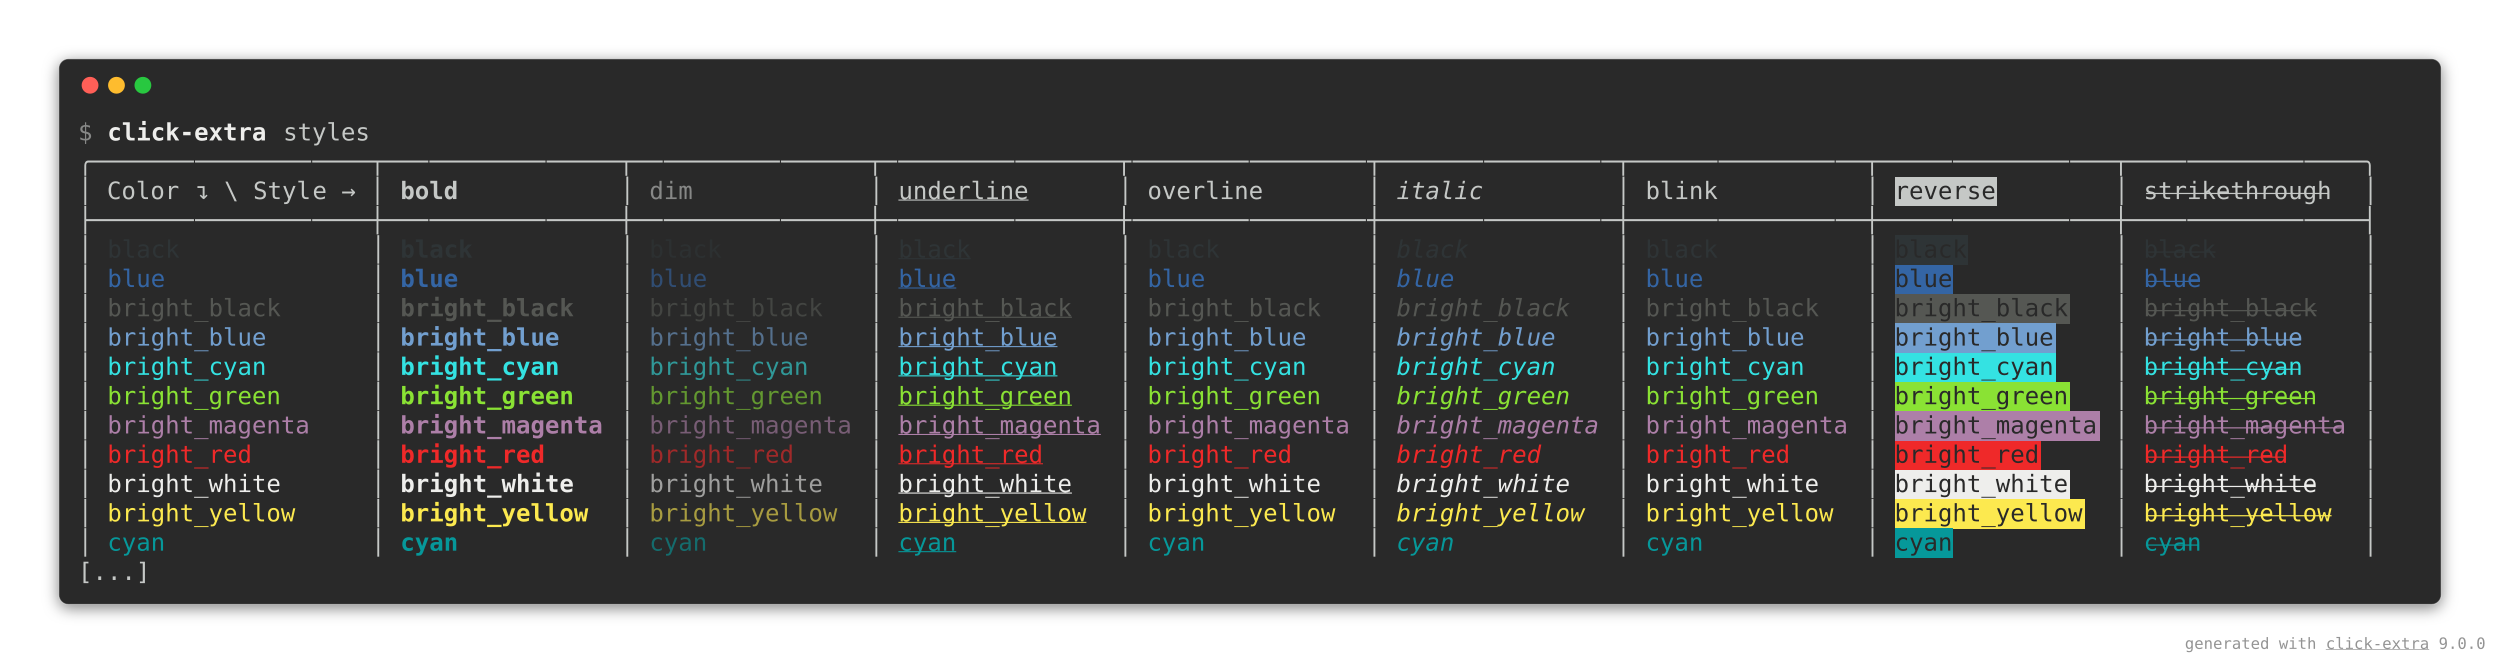
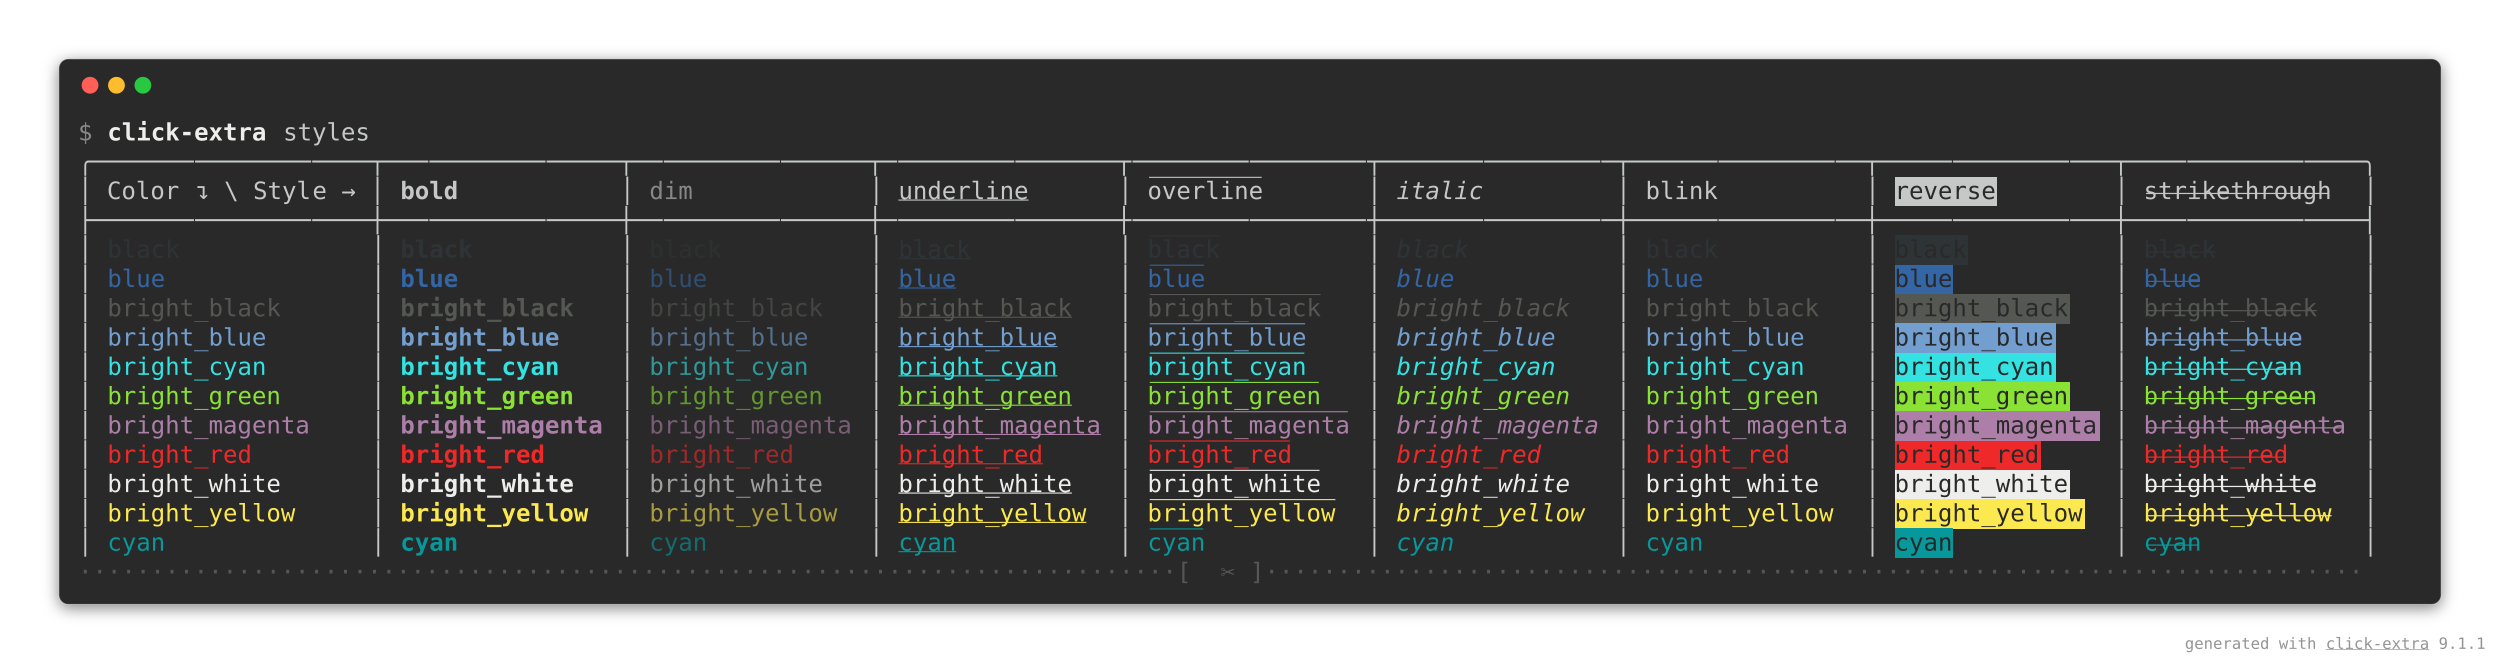
<svg xmlns="http://www.w3.org/2000/svg" viewBox="0 0 2082 552.4">
  <style>
    .text-styles-screen-matrix {
        font-family: 'Fira Code', 'Cascadia Code', Menlo, Consolas, monospace;
        font-size: 20px;
        line-height: 24.4px;
        font-variant-east-asian: full-width;
    }
    .text-styles-screen-title {
        font-size: 18px;
        font-weight: bold;
        font-family: 'Fira Code', 'Cascadia Code', Menlo, Consolas, monospace;
    }
    .text-styles-screen-r1 { fill: #878887 }
    .text-styles-screen-r2 { fill: #eeeeec;font-weight: bold }
    .text-styles-screen-r3 { fill: #c5c8c6 }
    .text-styles-screen-r4 { fill: #c5c8c6;font-weight: bold }
    .text-styles-screen-r5 { fill: #c5c8c6;text-decoration: underline }
-     .text-styles-screen-r6 { fill: #c5c8c6;font-style: italic }
-     .text-styles-screen-r7 { fill: #292929 }
-     .text-styles-screen-r8 { fill: #c5c8c6;text-decoration: line-through }
-     .text-styles-screen-r9 { fill: #2e3436 }
-     .text-styles-screen-r10 { fill: #2e3436;font-weight: bold }
-     .text-styles-screen-r11 { fill: #2c3031 }
-     .text-styles-screen-r12 { fill: #2e3436;text-decoration: underline }
-     .text-styles-screen-r13 { fill: #2e3436;font-style: italic }
-     .text-styles-screen-r14 { fill: #2e3436;text-decoration: line-through }
-     .text-styles-screen-r15 { fill: #3465a4 }
-     .text-styles-screen-r16 { fill: #3465a4;font-weight: bold }
-     .text-styles-screen-r17 { fill: #304d73 }
-     .text-styles-screen-r18 { fill: #3465a4;text-decoration: underline }
-     .text-styles-screen-r19 { fill: #3465a4;font-style: italic }
-     .text-styles-screen-r20 { fill: #3465a4;text-decoration: line-through }
-     .text-styles-screen-r21 { fill: #555753 }
-     .text-styles-screen-r22 { fill: #555753;font-weight: bold }
-     .text-styles-screen-r23 { fill: #434542 }
-     .text-styles-screen-r24 { fill: #555753;text-decoration: underline }
-     .text-styles-screen-r25 { fill: #555753;font-style: italic }
-     .text-styles-screen-r26 { fill: #555753;text-decoration: line-through }
-     .text-styles-screen-r27 { fill: #729fcf }
-     .text-styles-screen-r28 { fill: #729fcf;font-weight: bold }
-     .text-styles-screen-r29 { fill: #55708d }
-     .text-styles-screen-r30 { fill: #729fcf;text-decoration: underline }
-     .text-styles-screen-r31 { fill: #729fcf;font-style: italic }
-     .text-styles-screen-r32 { fill: #729fcf;text-decoration: line-through }
-     .text-styles-screen-r33 { fill: #34e2e2 }
-     .text-styles-screen-r34 { fill: #34e2e2;font-weight: bold }
-     .text-styles-screen-r35 { fill: #309898 }
-     .text-styles-screen-r36 { fill: #34e2e2;text-decoration: underline }
-     .text-styles-screen-r37 { fill: #34e2e2;font-style: italic }
-     .text-styles-screen-r38 { fill: #34e2e2;text-decoration: line-through }
-     .text-styles-screen-r39 { fill: #8ae234 }
-     .text-styles-screen-r40 { fill: #8ae234;font-weight: bold }
-     .text-styles-screen-r41 { fill: #639830 }
-     .text-styles-screen-r42 { fill: #8ae234;text-decoration: underline }
-     .text-styles-screen-r43 { fill: #8ae234;font-style: italic }
-     .text-styles-screen-r44 { fill: #8ae234;text-decoration: line-through }
-     .text-styles-screen-r45 { fill: #ad7fa8 }
-     .text-styles-screen-r46 { fill: #ad7fa8;font-weight: bold }
-     .text-styles-screen-r47 { fill: #785d75 }
-     .text-styles-screen-r48 { fill: #ad7fa8;text-decoration: underline }
-     .text-styles-screen-r49 { fill: #ad7fa8;font-style: italic }
-     .text-styles-screen-r50 { fill: #ad7fa8;text-decoration: line-through }
-     .text-styles-screen-r51 { fill: #ef2929 }
-     .text-styles-screen-r52 { fill: #ef2929;font-weight: bold }
-     .text-styles-screen-r53 { fill: #a02929 }
-     .text-styles-screen-r54 { fill: #ef2929;text-decoration: underline }
-     .text-styles-screen-r55 { fill: #ef2929;font-style: italic }
-     .text-styles-screen-r56 { fill: #ef2929;text-decoration: line-through }
-     .text-styles-screen-r57 { fill: #eeeeec }
-     .text-styles-screen-r58 { fill: #9f9f9e }
-     .text-styles-screen-r59 { fill: #eeeeec;text-decoration: underline }
-     .text-styles-screen-r60 { fill: #eeeeec;font-style: italic }
-     .text-styles-screen-r61 { fill: #eeeeec;text-decoration: line-through }
-     .text-styles-screen-r62 { fill: #fce94f }
-     .text-styles-screen-r63 { fill: #fce94f;font-weight: bold }
-     .text-styles-screen-r64 { fill: #a89c40 }
-     .text-styles-screen-r65 { fill: #fce94f;text-decoration: underline }
-     .text-styles-screen-r66 { fill: #fce94f;font-style: italic }
-     .text-styles-screen-r67 { fill: #fce94f;text-decoration: line-through }
-     .text-styles-screen-r68 { fill: #06989a }
-     .text-styles-screen-r69 { fill: #06989a;font-weight: bold }
-     .text-styles-screen-r70 { fill: #146c6d }
-     .text-styles-screen-r71 { fill: #06989a;text-decoration: underline }
-     .text-styles-screen-r72 { fill: #06989a;font-style: italic }
-     .text-styles-screen-r73 { fill: #06989a;text-decoration: line-through }
+     .text-styles-screen-r6 { fill: #c5c8c6;text-decoration: overline }
+     .text-styles-screen-r7 { fill: #c5c8c6;font-style: italic }
+     .text-styles-screen-r8 { fill: #292929 }
+     .text-styles-screen-r9 { fill: #c5c8c6;text-decoration: line-through }
+     .text-styles-screen-r10 { fill: #2e3436 }
+     .text-styles-screen-r11 { fill: #2e3436;font-weight: bold }
+     .text-styles-screen-r12 { fill: #2c3031 }
+     .text-styles-screen-r13 { fill: #2e3436;text-decoration: underline }
+     .text-styles-screen-r14 { fill: #2e3436;text-decoration: overline }
+     .text-styles-screen-r15 { fill: #2e3436;font-style: italic }
+     .text-styles-screen-r16 { fill: #2e3436;text-decoration: line-through }
+     .text-styles-screen-r17 { fill: #3465a4 }
+     .text-styles-screen-r18 { fill: #3465a4;font-weight: bold }
+     .text-styles-screen-r19 { fill: #304d73 }
+     .text-styles-screen-r20 { fill: #3465a4;text-decoration: underline }
+     .text-styles-screen-r21 { fill: #3465a4;text-decoration: overline }
+     .text-styles-screen-r22 { fill: #3465a4;font-style: italic }
+     .text-styles-screen-r23 { fill: #3465a4;text-decoration: line-through }
+     .text-styles-screen-r24 { fill: #555753 }
+     .text-styles-screen-r25 { fill: #555753;font-weight: bold }
+     .text-styles-screen-r26 { fill: #434542 }
+     .text-styles-screen-r27 { fill: #555753;text-decoration: underline }
+     .text-styles-screen-r28 { fill: #555753;text-decoration: overline }
+     .text-styles-screen-r29 { fill: #555753;font-style: italic }
+     .text-styles-screen-r30 { fill: #555753;text-decoration: line-through }
+     .text-styles-screen-r31 { fill: #729fcf }
+     .text-styles-screen-r32 { fill: #729fcf;font-weight: bold }
+     .text-styles-screen-r33 { fill: #55708d }
+     .text-styles-screen-r34 { fill: #729fcf;text-decoration: underline }
+     .text-styles-screen-r35 { fill: #729fcf;text-decoration: overline }
+     .text-styles-screen-r36 { fill: #729fcf;font-style: italic }
+     .text-styles-screen-r37 { fill: #729fcf;text-decoration: line-through }
+     .text-styles-screen-r38 { fill: #34e2e2 }
+     .text-styles-screen-r39 { fill: #34e2e2;font-weight: bold }
+     .text-styles-screen-r40 { fill: #309898 }
+     .text-styles-screen-r41 { fill: #34e2e2;text-decoration: underline }
+     .text-styles-screen-r42 { fill: #34e2e2;text-decoration: overline }
+     .text-styles-screen-r43 { fill: #34e2e2;font-style: italic }
+     .text-styles-screen-r44 { fill: #34e2e2;text-decoration: line-through }
+     .text-styles-screen-r45 { fill: #8ae234 }
+     .text-styles-screen-r46 { fill: #8ae234;font-weight: bold }
+     .text-styles-screen-r47 { fill: #639830 }
+     .text-styles-screen-r48 { fill: #8ae234;text-decoration: underline }
+     .text-styles-screen-r49 { fill: #8ae234;text-decoration: overline }
+     .text-styles-screen-r50 { fill: #8ae234;font-style: italic }
+     .text-styles-screen-r51 { fill: #8ae234;text-decoration: line-through }
+     .text-styles-screen-r52 { fill: #ad7fa8 }
+     .text-styles-screen-r53 { fill: #ad7fa8;font-weight: bold }
+     .text-styles-screen-r54 { fill: #785d75 }
+     .text-styles-screen-r55 { fill: #ad7fa8;text-decoration: underline }
+     .text-styles-screen-r56 { fill: #ad7fa8;text-decoration: overline }
+     .text-styles-screen-r57 { fill: #ad7fa8;font-style: italic }
+     .text-styles-screen-r58 { fill: #ad7fa8;text-decoration: line-through }
+     .text-styles-screen-r59 { fill: #ef2929 }
+     .text-styles-screen-r60 { fill: #ef2929;font-weight: bold }
+     .text-styles-screen-r61 { fill: #a02929 }
+     .text-styles-screen-r62 { fill: #ef2929;text-decoration: underline }
+     .text-styles-screen-r63 { fill: #ef2929;text-decoration: overline }
+     .text-styles-screen-r64 { fill: #ef2929;font-style: italic }
+     .text-styles-screen-r65 { fill: #ef2929;text-decoration: line-through }
+     .text-styles-screen-r66 { fill: #eeeeec }
+     .text-styles-screen-r67 { fill: #9f9f9e }
+     .text-styles-screen-r68 { fill: #eeeeec;text-decoration: underline }
+     .text-styles-screen-r69 { fill: #eeeeec;text-decoration: overline }
+     .text-styles-screen-r70 { fill: #eeeeec;font-style: italic }
+     .text-styles-screen-r71 { fill: #eeeeec;text-decoration: line-through }
+     .text-styles-screen-r72 { fill: #fce94f }
+     .text-styles-screen-r73 { fill: #fce94f;font-weight: bold }
+     .text-styles-screen-r74 { fill: #a89c40 }
+     .text-styles-screen-r75 { fill: #fce94f;text-decoration: underline }
+     .text-styles-screen-r76 { fill: #fce94f;text-decoration: overline }
+     .text-styles-screen-r77 { fill: #fce94f;font-style: italic }
+     .text-styles-screen-r78 { fill: #fce94f;text-decoration: line-through }
+     .text-styles-screen-r79 { fill: #06989a }
+     .text-styles-screen-r80 { fill: #06989a;font-weight: bold }
+     .text-styles-screen-r81 { fill: #146c6d }
+     .text-styles-screen-r82 { fill: #06989a;text-decoration: underline }
+     .text-styles-screen-r83 { fill: #06989a;text-decoration: overline }
+     .text-styles-screen-r84 { fill: #06989a;font-style: italic }
+     .text-styles-screen-r85 { fill: #06989a;text-decoration: line-through }
</style>
  <defs>
    <clipPath id="text-styles-screen-clip">
      <rect x="65" y="97" width="1952" height="390.4" />
    </clipPath>
    <filter id="text-styles-screen-shadow" x="-50%" y="-50%" width="200%" height="200%">
      <feGaussianBlur in="SourceAlpha" stdDeviation="6" />
      <feOffset dx="0" dy="3" result="cast" />
      <feFlood flood-color="rgba(0,0,0,0.5)" />
      <feComposite in2="cast" operator="in" result="shadow" />
      <feComposite in="shadow" in2="SourceAlpha" operator="out" />
    </filter>
  </defs>
  <rect filter="url(#text-styles-screen-shadow)" x="49" y="49" width="1984" height="454.4" rx="8" />
  <rect fill="#292929" stroke="rgba(255,255,255,0.35)" stroke-width="1" x="49" y="49" width="1984" height="454.4" rx="8" />
  <g transform="translate(49, 49)">
    <g transform="translate(26,22)">
      <circle cx="0" cy="0" r="7" fill="#ff5f57" />
      <circle cx="22" cy="0" r="7" fill="#febc2e" />
      <circle cx="44" cy="0" r="7" fill="#28c840" />
    </g>
  </g>
  <g clip-path="url(#text-styles-screen-clip)">
    <g transform="translate(65, 97)">
      <rect fill="#c5c8c6" x="1512.8" y="50.3" width="85.4" height="24.6" shape-rendering="crispEdges" />
      <rect fill="#2e3436" x="1512.8" y="99.1" width="61" height="24.6" shape-rendering="crispEdges" />
      <rect fill="#3465a4" x="1512.8" y="123.5" width="48.8" height="24.6" shape-rendering="crispEdges" />
      <rect fill="#555753" x="1512.8" y="147.9" width="146.4" height="24.6" shape-rendering="crispEdges" />
      <rect fill="#729fcf" x="1512.8" y="172.3" width="134.2" height="24.6" shape-rendering="crispEdges" />
      <rect fill="#34e2e2" x="1512.8" y="196.7" width="134.2" height="24.6" shape-rendering="crispEdges" />
      <rect fill="#8ae234" x="1512.8" y="221.1" width="146.4" height="24.6" shape-rendering="crispEdges" />
      <rect fill="#ad7fa8" x="1512.8" y="245.5" width="170.8" height="24.6" shape-rendering="crispEdges" />
      <rect fill="#ef2929" x="1512.8" y="269.9" width="122" height="24.6" shape-rendering="crispEdges" />
      <rect fill="#eeeeec" x="1512.8" y="294.3" width="146.4" height="24.6" shape-rendering="crispEdges" />
      <rect fill="#fce94f" x="1512.8" y="318.7" width="158.6" height="24.6" shape-rendering="crispEdges" />
      <rect fill="#06989a" x="1512.8" y="343.1" width="48.8" height="24.6" shape-rendering="crispEdges" />
      <g class="text-styles-screen-matrix" font-family="monospace" font-size="20" fill="#c5c8c6">
        <text class="text-styles-screen-r1" x="0" textLength="12.2" y="20">$</text>
        <text class="text-styles-screen-r2" x="24.4" textLength="134.2" y="20">click-extra</text>
        <text class="text-styles-screen-r3" x="170.8" textLength="73.2" y="20">styles</text>
        <text class="text-styles-screen-r3" x="0" textLength="97.6" y="44.4">╭───────</text>
        <text class="text-styles-screen-r3" x="97.6" textLength="97.6" y="44.4">────────</text>
        <text class="text-styles-screen-r3" x="195.2" textLength="97.6" y="44.4">────┬───</text>
        <text class="text-styles-screen-r3" x="292.8" textLength="97.6" y="44.4">────────</text>
        <text class="text-styles-screen-r3" x="390.4" textLength="97.6" y="44.4">─────┬──</text>
        <text class="text-styles-screen-r3" x="488" textLength="97.6" y="44.4">────────</text>
        <text class="text-styles-screen-r3" x="585.6" textLength="97.6" y="44.4">──────┬─</text>
        <text class="text-styles-screen-r3" x="683.2" textLength="97.6" y="44.4">────────</text>
        <text class="text-styles-screen-r3" x="780.8" textLength="97.6" y="44.4">───────┬</text>
        <text class="text-styles-screen-r3" x="878.4" textLength="97.6" y="44.4">────────</text>
        <text class="text-styles-screen-r3" x="976" textLength="97.6" y="44.4">────────</text>
        <text class="text-styles-screen-r3" x="1073.6" textLength="97.6" y="44.4">┬───────</text>
        <text class="text-styles-screen-r3" x="1171.2" textLength="97.6" y="44.4">────────</text>
        <text class="text-styles-screen-r3" x="1268.8" textLength="97.6" y="44.4">─┬──────</text>
        <text class="text-styles-screen-r3" x="1366.4" textLength="97.6" y="44.4">────────</text>
        <text class="text-styles-screen-r3" x="1464" textLength="97.6" y="44.4">──┬─────</text>
        <text class="text-styles-screen-r3" x="1561.6" textLength="97.6" y="44.4">────────</text>
        <text class="text-styles-screen-r3" x="1659.2" textLength="97.6" y="44.4">───┬────</text>
        <text class="text-styles-screen-r3" x="1756.8" textLength="97.6" y="44.4">────────</text>
        <text class="text-styles-screen-r3" x="1854.4" textLength="61" y="44.4">────╮</text>
        <text class="text-styles-screen-r3" x="0" textLength="97.6" y="68.8">│ Color </text>
        <text class="text-styles-screen-r3" x="97.6" textLength="97.6" y="68.8">↴ \ Styl</text>
        <text class="text-styles-screen-r3" x="195.2" textLength="61" y="68.8">e → │</text>
        <text class="text-styles-screen-r4" x="268.4" textLength="48.8" y="68.8">bold</text>
        <text class="text-styles-screen-r3" x="451.4" textLength="12.2" y="68.8">│</text>
        <text class="text-styles-screen-r1" x="475.8" textLength="36.6" y="68.8">dim</text>
        <text class="text-styles-screen-r3" x="658.8" textLength="12.2" y="68.8">│</text>
        <text class="text-styles-screen-r5" x="683.2" textLength="109.8" y="68.8">underline</text>
        <text class="text-styles-screen-r3" x="866.2" textLength="12.2" y="68.8">│</text>
-         <text class="text-styles-screen-r3" x="890.6" textLength="97.6" y="68.8">overline</text>
+         <text class="text-styles-screen-r6" x="890.6" textLength="97.6" y="68.8">overline</text>
        <text class="text-styles-screen-r3" x="1073.6" textLength="12.2" y="68.8">│</text>
-         <text class="text-styles-screen-r6" x="1098" textLength="73.2" y="68.8">italic</text>
+         <text class="text-styles-screen-r7" x="1098" textLength="73.2" y="68.8">italic</text>
        <text class="text-styles-screen-r3" x="1281" textLength="12.2" y="68.8">│</text>
        <text class="text-styles-screen-r3" x="1305.4" textLength="61" y="68.8">blink</text>
        <text class="text-styles-screen-r3" x="1488.4" textLength="12.2" y="68.8">│</text>
-         <text class="text-styles-screen-r7" x="1512.8" textLength="85.4" y="68.8">reverse</text>
+         <text class="text-styles-screen-r8" x="1512.8" textLength="85.4" y="68.8">reverse</text>
        <text class="text-styles-screen-r3" x="1695.8" textLength="12.2" y="68.8">│</text>
-         <text class="text-styles-screen-r8" x="1720.2" textLength="158.6" y="68.8">strikethrough</text>
+         <text class="text-styles-screen-r9" x="1720.2" textLength="158.6" y="68.8">strikethrough</text>
        <text class="text-styles-screen-r3" x="1903.2" textLength="12.2" y="68.8">│</text>
        <text class="text-styles-screen-r3" x="0" textLength="97.6" y="93.2">├───────</text>
        <text class="text-styles-screen-r3" x="97.6" textLength="97.6" y="93.2">────────</text>
        <text class="text-styles-screen-r3" x="195.2" textLength="97.6" y="93.2">────┼───</text>
        <text class="text-styles-screen-r3" x="292.8" textLength="97.6" y="93.2">────────</text>
        <text class="text-styles-screen-r3" x="390.4" textLength="97.6" y="93.2">─────┼──</text>
        <text class="text-styles-screen-r3" x="488" textLength="97.6" y="93.2">────────</text>
        <text class="text-styles-screen-r3" x="585.6" textLength="97.6" y="93.2">──────┼─</text>
        <text class="text-styles-screen-r3" x="683.2" textLength="97.6" y="93.2">────────</text>
        <text class="text-styles-screen-r3" x="780.8" textLength="97.6" y="93.2">───────┼</text>
        <text class="text-styles-screen-r3" x="878.4" textLength="97.6" y="93.2">────────</text>
        <text class="text-styles-screen-r3" x="976" textLength="97.6" y="93.2">────────</text>
        <text class="text-styles-screen-r3" x="1073.6" textLength="97.6" y="93.2">┼───────</text>
        <text class="text-styles-screen-r3" x="1171.2" textLength="97.6" y="93.2">────────</text>
        <text class="text-styles-screen-r3" x="1268.8" textLength="97.6" y="93.2">─┼──────</text>
        <text class="text-styles-screen-r3" x="1366.4" textLength="97.6" y="93.2">────────</text>
        <text class="text-styles-screen-r3" x="1464" textLength="97.6" y="93.2">──┼─────</text>
        <text class="text-styles-screen-r3" x="1561.6" textLength="97.6" y="93.2">────────</text>
        <text class="text-styles-screen-r3" x="1659.2" textLength="97.6" y="93.2">───┼────</text>
        <text class="text-styles-screen-r3" x="1756.8" textLength="97.6" y="93.2">────────</text>
        <text class="text-styles-screen-r3" x="1854.4" textLength="61" y="93.2">────┤</text>
        <text class="text-styles-screen-r3" x="0" textLength="12.2" y="117.6">│</text>
-         <text class="text-styles-screen-r9" x="24.4" textLength="61" y="117.6">black</text>
+         <text class="text-styles-screen-r10" x="24.4" textLength="61" y="117.6">black</text>
        <text class="text-styles-screen-r3" x="244" textLength="12.2" y="117.6">│</text>
-         <text class="text-styles-screen-r10" x="268.4" textLength="61" y="117.6">black</text>
+         <text class="text-styles-screen-r11" x="268.4" textLength="61" y="117.6">black</text>
        <text class="text-styles-screen-r3" x="451.4" textLength="12.2" y="117.6">│</text>
-         <text class="text-styles-screen-r11" x="475.8" textLength="61" y="117.6">black</text>
+         <text class="text-styles-screen-r12" x="475.8" textLength="61" y="117.6">black</text>
        <text class="text-styles-screen-r3" x="658.8" textLength="12.2" y="117.6">│</text>
-         <text class="text-styles-screen-r12" x="683.2" textLength="61" y="117.6">black</text>
+         <text class="text-styles-screen-r13" x="683.2" textLength="61" y="117.6">black</text>
        <text class="text-styles-screen-r3" x="866.2" textLength="12.2" y="117.6">│</text>
-         <text class="text-styles-screen-r9" x="890.6" textLength="61" y="117.6">black</text>
+         <text class="text-styles-screen-r14" x="890.6" textLength="61" y="117.6">black</text>
        <text class="text-styles-screen-r3" x="1073.6" textLength="12.2" y="117.6">│</text>
-         <text class="text-styles-screen-r13" x="1098" textLength="61" y="117.6">black</text>
+         <text class="text-styles-screen-r15" x="1098" textLength="61" y="117.6">black</text>
        <text class="text-styles-screen-r3" x="1281" textLength="12.2" y="117.6">│</text>
-         <text class="text-styles-screen-r9" x="1305.4" textLength="61" y="117.6">black</text>
+         <text class="text-styles-screen-r10" x="1305.4" textLength="61" y="117.6">black</text>
        <text class="text-styles-screen-r3" x="1488.4" textLength="12.2" y="117.6">│</text>
-         <text class="text-styles-screen-r7" x="1512.8" textLength="61" y="117.6">black</text>
+         <text class="text-styles-screen-r8" x="1512.8" textLength="61" y="117.6">black</text>
        <text class="text-styles-screen-r3" x="1695.8" textLength="12.2" y="117.6">│</text>
-         <text class="text-styles-screen-r14" x="1720.2" textLength="61" y="117.6">black</text>
+         <text class="text-styles-screen-r16" x="1720.2" textLength="61" y="117.6">black</text>
        <text class="text-styles-screen-r3" x="1903.2" textLength="12.2" y="117.6">│</text>
        <text class="text-styles-screen-r3" x="0" textLength="12.2" y="142">│</text>
-         <text class="text-styles-screen-r15" x="24.4" textLength="48.8" y="142">blue</text>
+         <text class="text-styles-screen-r17" x="24.4" textLength="48.8" y="142">blue</text>
        <text class="text-styles-screen-r3" x="244" textLength="12.2" y="142">│</text>
-         <text class="text-styles-screen-r16" x="268.4" textLength="48.8" y="142">blue</text>
+         <text class="text-styles-screen-r18" x="268.4" textLength="48.8" y="142">blue</text>
        <text class="text-styles-screen-r3" x="451.4" textLength="12.2" y="142">│</text>
-         <text class="text-styles-screen-r17" x="475.8" textLength="48.8" y="142">blue</text>
+         <text class="text-styles-screen-r19" x="475.8" textLength="48.8" y="142">blue</text>
        <text class="text-styles-screen-r3" x="658.8" textLength="12.2" y="142">│</text>
-         <text class="text-styles-screen-r18" x="683.2" textLength="48.8" y="142">blue</text>
+         <text class="text-styles-screen-r20" x="683.2" textLength="48.8" y="142">blue</text>
        <text class="text-styles-screen-r3" x="866.2" textLength="12.2" y="142">│</text>
-         <text class="text-styles-screen-r15" x="890.6" textLength="48.8" y="142">blue</text>
+         <text class="text-styles-screen-r21" x="890.6" textLength="48.8" y="142">blue</text>
        <text class="text-styles-screen-r3" x="1073.6" textLength="12.2" y="142">│</text>
-         <text class="text-styles-screen-r19" x="1098" textLength="48.8" y="142">blue</text>
+         <text class="text-styles-screen-r22" x="1098" textLength="48.8" y="142">blue</text>
        <text class="text-styles-screen-r3" x="1281" textLength="12.2" y="142">│</text>
-         <text class="text-styles-screen-r15" x="1305.4" textLength="48.8" y="142">blue</text>
+         <text class="text-styles-screen-r17" x="1305.4" textLength="48.8" y="142">blue</text>
        <text class="text-styles-screen-r3" x="1488.4" textLength="12.2" y="142">│</text>
-         <text class="text-styles-screen-r7" x="1512.8" textLength="48.8" y="142">blue</text>
+         <text class="text-styles-screen-r8" x="1512.8" textLength="48.8" y="142">blue</text>
        <text class="text-styles-screen-r3" x="1695.8" textLength="12.2" y="142">│</text>
-         <text class="text-styles-screen-r20" x="1720.2" textLength="48.8" y="142">blue</text>
+         <text class="text-styles-screen-r23" x="1720.2" textLength="48.8" y="142">blue</text>
        <text class="text-styles-screen-r3" x="1903.2" textLength="12.2" y="142">│</text>
        <text class="text-styles-screen-r3" x="0" textLength="12.2" y="166.4">│</text>
-         <text class="text-styles-screen-r21" x="24.4" textLength="146.4" y="166.4">bright_black</text>
+         <text class="text-styles-screen-r24" x="24.4" textLength="146.4" y="166.4">bright_black</text>
        <text class="text-styles-screen-r3" x="244" textLength="12.2" y="166.4">│</text>
-         <text class="text-styles-screen-r22" x="268.4" textLength="146.4" y="166.4">bright_black</text>
+         <text class="text-styles-screen-r25" x="268.4" textLength="146.4" y="166.4">bright_black</text>
        <text class="text-styles-screen-r3" x="451.4" textLength="12.2" y="166.4">│</text>
-         <text class="text-styles-screen-r23" x="475.8" textLength="146.4" y="166.4">bright_black</text>
+         <text class="text-styles-screen-r26" x="475.8" textLength="146.4" y="166.4">bright_black</text>
        <text class="text-styles-screen-r3" x="658.8" textLength="12.2" y="166.4">│</text>
-         <text class="text-styles-screen-r24" x="683.2" textLength="146.4" y="166.4">bright_black</text>
+         <text class="text-styles-screen-r27" x="683.2" textLength="146.4" y="166.4">bright_black</text>
        <text class="text-styles-screen-r3" x="866.2" textLength="12.2" y="166.4">│</text>
-         <text class="text-styles-screen-r21" x="890.6" textLength="146.4" y="166.4">bright_black</text>
+         <text class="text-styles-screen-r28" x="890.6" textLength="146.4" y="166.4">bright_black</text>
        <text class="text-styles-screen-r3" x="1073.6" textLength="12.2" y="166.4">│</text>
-         <text class="text-styles-screen-r25" x="1098" textLength="146.4" y="166.4">bright_black</text>
+         <text class="text-styles-screen-r29" x="1098" textLength="146.4" y="166.4">bright_black</text>
        <text class="text-styles-screen-r3" x="1281" textLength="12.2" y="166.4">│</text>
-         <text class="text-styles-screen-r21" x="1305.4" textLength="146.4" y="166.4">bright_black</text>
+         <text class="text-styles-screen-r24" x="1305.4" textLength="146.4" y="166.4">bright_black</text>
        <text class="text-styles-screen-r3" x="1488.4" textLength="12.2" y="166.4">│</text>
-         <text class="text-styles-screen-r7" x="1512.8" textLength="146.4" y="166.4">bright_black</text>
+         <text class="text-styles-screen-r8" x="1512.8" textLength="146.4" y="166.4">bright_black</text>
        <text class="text-styles-screen-r3" x="1695.8" textLength="12.2" y="166.4">│</text>
-         <text class="text-styles-screen-r26" x="1720.2" textLength="146.4" y="166.4">bright_black</text>
+         <text class="text-styles-screen-r30" x="1720.2" textLength="146.4" y="166.4">bright_black</text>
        <text class="text-styles-screen-r3" x="1903.2" textLength="12.2" y="166.4">│</text>
        <text class="text-styles-screen-r3" x="0" textLength="12.2" y="190.8">│</text>
-         <text class="text-styles-screen-r27" x="24.4" textLength="134.2" y="190.8">bright_blue</text>
+         <text class="text-styles-screen-r31" x="24.4" textLength="134.2" y="190.8">bright_blue</text>
        <text class="text-styles-screen-r3" x="244" textLength="12.2" y="190.8">│</text>
-         <text class="text-styles-screen-r28" x="268.4" textLength="134.2" y="190.8">bright_blue</text>
+         <text class="text-styles-screen-r32" x="268.4" textLength="134.2" y="190.8">bright_blue</text>
        <text class="text-styles-screen-r3" x="451.4" textLength="12.2" y="190.8">│</text>
-         <text class="text-styles-screen-r29" x="475.8" textLength="134.2" y="190.8">bright_blue</text>
+         <text class="text-styles-screen-r33" x="475.8" textLength="134.2" y="190.8">bright_blue</text>
        <text class="text-styles-screen-r3" x="658.8" textLength="12.2" y="190.8">│</text>
-         <text class="text-styles-screen-r30" x="683.2" textLength="134.2" y="190.8">bright_blue</text>
+         <text class="text-styles-screen-r34" x="683.2" textLength="134.2" y="190.8">bright_blue</text>
        <text class="text-styles-screen-r3" x="866.2" textLength="12.2" y="190.8">│</text>
-         <text class="text-styles-screen-r27" x="890.6" textLength="134.2" y="190.8">bright_blue</text>
+         <text class="text-styles-screen-r35" x="890.6" textLength="134.2" y="190.8">bright_blue</text>
        <text class="text-styles-screen-r3" x="1073.6" textLength="12.2" y="190.8">│</text>
-         <text class="text-styles-screen-r31" x="1098" textLength="134.2" y="190.8">bright_blue</text>
+         <text class="text-styles-screen-r36" x="1098" textLength="134.2" y="190.8">bright_blue</text>
        <text class="text-styles-screen-r3" x="1281" textLength="12.2" y="190.8">│</text>
-         <text class="text-styles-screen-r27" x="1305.4" textLength="134.2" y="190.8">bright_blue</text>
+         <text class="text-styles-screen-r31" x="1305.4" textLength="134.2" y="190.8">bright_blue</text>
        <text class="text-styles-screen-r3" x="1488.4" textLength="12.2" y="190.8">│</text>
-         <text class="text-styles-screen-r7" x="1512.8" textLength="134.2" y="190.8">bright_blue</text>
+         <text class="text-styles-screen-r8" x="1512.8" textLength="134.2" y="190.8">bright_blue</text>
        <text class="text-styles-screen-r3" x="1695.8" textLength="12.2" y="190.8">│</text>
-         <text class="text-styles-screen-r32" x="1720.2" textLength="134.2" y="190.8">bright_blue</text>
+         <text class="text-styles-screen-r37" x="1720.2" textLength="134.2" y="190.8">bright_blue</text>
        <text class="text-styles-screen-r3" x="1903.2" textLength="12.2" y="190.8">│</text>
        <text class="text-styles-screen-r3" x="0" textLength="12.2" y="215.2">│</text>
-         <text class="text-styles-screen-r33" x="24.4" textLength="134.2" y="215.2">bright_cyan</text>
+         <text class="text-styles-screen-r38" x="24.4" textLength="134.2" y="215.2">bright_cyan</text>
        <text class="text-styles-screen-r3" x="244" textLength="12.2" y="215.2">│</text>
-         <text class="text-styles-screen-r34" x="268.4" textLength="134.2" y="215.2">bright_cyan</text>
+         <text class="text-styles-screen-r39" x="268.4" textLength="134.2" y="215.2">bright_cyan</text>
        <text class="text-styles-screen-r3" x="451.4" textLength="12.2" y="215.2">│</text>
-         <text class="text-styles-screen-r35" x="475.8" textLength="134.2" y="215.2">bright_cyan</text>
+         <text class="text-styles-screen-r40" x="475.8" textLength="134.2" y="215.2">bright_cyan</text>
        <text class="text-styles-screen-r3" x="658.8" textLength="12.2" y="215.2">│</text>
-         <text class="text-styles-screen-r36" x="683.2" textLength="134.2" y="215.2">bright_cyan</text>
+         <text class="text-styles-screen-r41" x="683.2" textLength="134.2" y="215.2">bright_cyan</text>
        <text class="text-styles-screen-r3" x="866.2" textLength="12.2" y="215.2">│</text>
-         <text class="text-styles-screen-r33" x="890.6" textLength="134.2" y="215.2">bright_cyan</text>
+         <text class="text-styles-screen-r42" x="890.6" textLength="134.2" y="215.2">bright_cyan</text>
        <text class="text-styles-screen-r3" x="1073.6" textLength="12.2" y="215.2">│</text>
-         <text class="text-styles-screen-r37" x="1098" textLength="134.2" y="215.2">bright_cyan</text>
+         <text class="text-styles-screen-r43" x="1098" textLength="134.2" y="215.2">bright_cyan</text>
        <text class="text-styles-screen-r3" x="1281" textLength="12.2" y="215.2">│</text>
-         <text class="text-styles-screen-r33" x="1305.4" textLength="134.2" y="215.2">bright_cyan</text>
+         <text class="text-styles-screen-r38" x="1305.4" textLength="134.2" y="215.2">bright_cyan</text>
        <text class="text-styles-screen-r3" x="1488.4" textLength="12.2" y="215.2">│</text>
-         <text class="text-styles-screen-r7" x="1512.8" textLength="134.2" y="215.2">bright_cyan</text>
+         <text class="text-styles-screen-r8" x="1512.8" textLength="134.2" y="215.2">bright_cyan</text>
        <text class="text-styles-screen-r3" x="1695.8" textLength="12.2" y="215.2">│</text>
-         <text class="text-styles-screen-r38" x="1720.2" textLength="134.2" y="215.2">bright_cyan</text>
+         <text class="text-styles-screen-r44" x="1720.2" textLength="134.2" y="215.2">bright_cyan</text>
        <text class="text-styles-screen-r3" x="1903.2" textLength="12.2" y="215.2">│</text>
        <text class="text-styles-screen-r3" x="0" textLength="12.2" y="239.6">│</text>
-         <text class="text-styles-screen-r39" x="24.4" textLength="146.4" y="239.6">bright_green</text>
+         <text class="text-styles-screen-r45" x="24.4" textLength="146.4" y="239.6">bright_green</text>
        <text class="text-styles-screen-r3" x="244" textLength="12.2" y="239.6">│</text>
-         <text class="text-styles-screen-r40" x="268.4" textLength="146.4" y="239.6">bright_green</text>
+         <text class="text-styles-screen-r46" x="268.4" textLength="146.4" y="239.6">bright_green</text>
        <text class="text-styles-screen-r3" x="451.4" textLength="12.2" y="239.6">│</text>
-         <text class="text-styles-screen-r41" x="475.8" textLength="146.4" y="239.6">bright_green</text>
+         <text class="text-styles-screen-r47" x="475.8" textLength="146.4" y="239.6">bright_green</text>
        <text class="text-styles-screen-r3" x="658.8" textLength="12.2" y="239.6">│</text>
-         <text class="text-styles-screen-r42" x="683.2" textLength="146.4" y="239.6">bright_green</text>
+         <text class="text-styles-screen-r48" x="683.2" textLength="146.4" y="239.6">bright_green</text>
        <text class="text-styles-screen-r3" x="866.2" textLength="12.2" y="239.6">│</text>
-         <text class="text-styles-screen-r39" x="890.6" textLength="146.4" y="239.6">bright_green</text>
+         <text class="text-styles-screen-r49" x="890.6" textLength="146.4" y="239.6">bright_green</text>
        <text class="text-styles-screen-r3" x="1073.6" textLength="12.2" y="239.6">│</text>
-         <text class="text-styles-screen-r43" x="1098" textLength="146.4" y="239.6">bright_green</text>
+         <text class="text-styles-screen-r50" x="1098" textLength="146.4" y="239.6">bright_green</text>
        <text class="text-styles-screen-r3" x="1281" textLength="12.2" y="239.6">│</text>
-         <text class="text-styles-screen-r39" x="1305.4" textLength="146.4" y="239.6">bright_green</text>
+         <text class="text-styles-screen-r45" x="1305.4" textLength="146.4" y="239.6">bright_green</text>
        <text class="text-styles-screen-r3" x="1488.4" textLength="12.2" y="239.6">│</text>
-         <text class="text-styles-screen-r7" x="1512.8" textLength="146.4" y="239.6">bright_green</text>
+         <text class="text-styles-screen-r8" x="1512.8" textLength="146.4" y="239.6">bright_green</text>
        <text class="text-styles-screen-r3" x="1695.8" textLength="12.2" y="239.6">│</text>
-         <text class="text-styles-screen-r44" x="1720.2" textLength="146.4" y="239.6">bright_green</text>
+         <text class="text-styles-screen-r51" x="1720.2" textLength="146.4" y="239.6">bright_green</text>
        <text class="text-styles-screen-r3" x="1903.2" textLength="12.2" y="239.6">│</text>
        <text class="text-styles-screen-r3" x="0" textLength="12.2" y="264">│</text>
-         <text class="text-styles-screen-r45" x="24.4" textLength="170.8" y="264">bright_magenta</text>
+         <text class="text-styles-screen-r52" x="24.4" textLength="170.8" y="264">bright_magenta</text>
        <text class="text-styles-screen-r3" x="244" textLength="12.2" y="264">│</text>
-         <text class="text-styles-screen-r46" x="268.4" textLength="170.8" y="264">bright_magenta</text>
+         <text class="text-styles-screen-r53" x="268.4" textLength="170.8" y="264">bright_magenta</text>
        <text class="text-styles-screen-r3" x="451.4" textLength="12.2" y="264">│</text>
-         <text class="text-styles-screen-r47" x="475.8" textLength="170.8" y="264">bright_magenta</text>
+         <text class="text-styles-screen-r54" x="475.8" textLength="170.8" y="264">bright_magenta</text>
        <text class="text-styles-screen-r3" x="658.8" textLength="12.2" y="264">│</text>
-         <text class="text-styles-screen-r48" x="683.2" textLength="170.8" y="264">bright_magenta</text>
+         <text class="text-styles-screen-r55" x="683.2" textLength="170.8" y="264">bright_magenta</text>
        <text class="text-styles-screen-r3" x="866.2" textLength="12.2" y="264">│</text>
-         <text class="text-styles-screen-r45" x="890.6" textLength="170.8" y="264">bright_magenta</text>
+         <text class="text-styles-screen-r56" x="890.6" textLength="170.8" y="264">bright_magenta</text>
        <text class="text-styles-screen-r3" x="1073.6" textLength="12.2" y="264">│</text>
-         <text class="text-styles-screen-r49" x="1098" textLength="170.8" y="264">bright_magenta</text>
+         <text class="text-styles-screen-r57" x="1098" textLength="170.8" y="264">bright_magenta</text>
        <text class="text-styles-screen-r3" x="1281" textLength="12.2" y="264">│</text>
-         <text class="text-styles-screen-r45" x="1305.4" textLength="170.8" y="264">bright_magenta</text>
+         <text class="text-styles-screen-r52" x="1305.4" textLength="170.8" y="264">bright_magenta</text>
        <text class="text-styles-screen-r3" x="1488.4" textLength="12.2" y="264">│</text>
-         <text class="text-styles-screen-r7" x="1512.8" textLength="170.8" y="264">bright_magenta</text>
+         <text class="text-styles-screen-r8" x="1512.8" textLength="170.8" y="264">bright_magenta</text>
        <text class="text-styles-screen-r3" x="1695.8" textLength="12.2" y="264">│</text>
-         <text class="text-styles-screen-r50" x="1720.2" textLength="170.8" y="264">bright_magenta</text>
+         <text class="text-styles-screen-r58" x="1720.2" textLength="170.8" y="264">bright_magenta</text>
        <text class="text-styles-screen-r3" x="1903.2" textLength="12.2" y="264">│</text>
        <text class="text-styles-screen-r3" x="0" textLength="12.2" y="288.4">│</text>
-         <text class="text-styles-screen-r51" x="24.4" textLength="122" y="288.4">bright_red</text>
+         <text class="text-styles-screen-r59" x="24.4" textLength="122" y="288.4">bright_red</text>
        <text class="text-styles-screen-r3" x="244" textLength="12.2" y="288.4">│</text>
-         <text class="text-styles-screen-r52" x="268.4" textLength="122" y="288.4">bright_red</text>
+         <text class="text-styles-screen-r60" x="268.4" textLength="122" y="288.4">bright_red</text>
        <text class="text-styles-screen-r3" x="451.4" textLength="12.2" y="288.4">│</text>
-         <text class="text-styles-screen-r53" x="475.8" textLength="122" y="288.4">bright_red</text>
+         <text class="text-styles-screen-r61" x="475.8" textLength="122" y="288.4">bright_red</text>
        <text class="text-styles-screen-r3" x="658.8" textLength="12.2" y="288.4">│</text>
-         <text class="text-styles-screen-r54" x="683.2" textLength="122" y="288.4">bright_red</text>
+         <text class="text-styles-screen-r62" x="683.2" textLength="122" y="288.4">bright_red</text>
        <text class="text-styles-screen-r3" x="866.2" textLength="12.2" y="288.4">│</text>
-         <text class="text-styles-screen-r51" x="890.6" textLength="122" y="288.4">bright_red</text>
+         <text class="text-styles-screen-r63" x="890.6" textLength="122" y="288.4">bright_red</text>
        <text class="text-styles-screen-r3" x="1073.6" textLength="12.2" y="288.4">│</text>
-         <text class="text-styles-screen-r55" x="1098" textLength="122" y="288.4">bright_red</text>
+         <text class="text-styles-screen-r64" x="1098" textLength="122" y="288.4">bright_red</text>
        <text class="text-styles-screen-r3" x="1281" textLength="12.2" y="288.4">│</text>
-         <text class="text-styles-screen-r51" x="1305.4" textLength="122" y="288.4">bright_red</text>
+         <text class="text-styles-screen-r59" x="1305.4" textLength="122" y="288.4">bright_red</text>
        <text class="text-styles-screen-r3" x="1488.4" textLength="12.2" y="288.4">│</text>
-         <text class="text-styles-screen-r7" x="1512.8" textLength="122" y="288.4">bright_red</text>
+         <text class="text-styles-screen-r8" x="1512.8" textLength="122" y="288.4">bright_red</text>
        <text class="text-styles-screen-r3" x="1695.8" textLength="12.2" y="288.4">│</text>
-         <text class="text-styles-screen-r56" x="1720.2" textLength="122" y="288.4">bright_red</text>
+         <text class="text-styles-screen-r65" x="1720.2" textLength="122" y="288.4">bright_red</text>
        <text class="text-styles-screen-r3" x="1903.2" textLength="12.2" y="288.4">│</text>
        <text class="text-styles-screen-r3" x="0" textLength="12.2" y="312.8">│</text>
-         <text class="text-styles-screen-r57" x="24.4" textLength="146.4" y="312.8">bright_white</text>
+         <text class="text-styles-screen-r66" x="24.4" textLength="146.4" y="312.8">bright_white</text>
        <text class="text-styles-screen-r3" x="244" textLength="12.2" y="312.8">│</text>
        <text class="text-styles-screen-r2" x="268.4" textLength="146.4" y="312.8">bright_white</text>
        <text class="text-styles-screen-r3" x="451.4" textLength="12.2" y="312.8">│</text>
-         <text class="text-styles-screen-r58" x="475.8" textLength="146.4" y="312.8">bright_white</text>
+         <text class="text-styles-screen-r67" x="475.8" textLength="146.4" y="312.8">bright_white</text>
        <text class="text-styles-screen-r3" x="658.8" textLength="12.2" y="312.8">│</text>
-         <text class="text-styles-screen-r59" x="683.2" textLength="146.4" y="312.8">bright_white</text>
+         <text class="text-styles-screen-r68" x="683.2" textLength="146.4" y="312.8">bright_white</text>
        <text class="text-styles-screen-r3" x="866.2" textLength="12.2" y="312.8">│</text>
-         <text class="text-styles-screen-r57" x="890.6" textLength="146.4" y="312.8">bright_white</text>
+         <text class="text-styles-screen-r69" x="890.6" textLength="146.4" y="312.8">bright_white</text>
        <text class="text-styles-screen-r3" x="1073.6" textLength="12.2" y="312.8">│</text>
-         <text class="text-styles-screen-r60" x="1098" textLength="146.4" y="312.8">bright_white</text>
+         <text class="text-styles-screen-r70" x="1098" textLength="146.4" y="312.8">bright_white</text>
        <text class="text-styles-screen-r3" x="1281" textLength="12.2" y="312.8">│</text>
-         <text class="text-styles-screen-r57" x="1305.4" textLength="146.4" y="312.8">bright_white</text>
+         <text class="text-styles-screen-r66" x="1305.4" textLength="146.4" y="312.8">bright_white</text>
        <text class="text-styles-screen-r3" x="1488.4" textLength="12.2" y="312.8">│</text>
-         <text class="text-styles-screen-r7" x="1512.8" textLength="146.4" y="312.8">bright_white</text>
+         <text class="text-styles-screen-r8" x="1512.8" textLength="146.4" y="312.8">bright_white</text>
        <text class="text-styles-screen-r3" x="1695.8" textLength="12.2" y="312.8">│</text>
-         <text class="text-styles-screen-r61" x="1720.2" textLength="146.4" y="312.8">bright_white</text>
+         <text class="text-styles-screen-r71" x="1720.2" textLength="146.4" y="312.8">bright_white</text>
        <text class="text-styles-screen-r3" x="1903.2" textLength="12.2" y="312.8">│</text>
        <text class="text-styles-screen-r3" x="0" textLength="12.2" y="337.2">│</text>
-         <text class="text-styles-screen-r62" x="24.4" textLength="158.6" y="337.2">bright_yellow</text>
+         <text class="text-styles-screen-r72" x="24.4" textLength="158.6" y="337.2">bright_yellow</text>
        <text class="text-styles-screen-r3" x="244" textLength="12.2" y="337.2">│</text>
-         <text class="text-styles-screen-r63" x="268.4" textLength="158.6" y="337.2">bright_yellow</text>
+         <text class="text-styles-screen-r73" x="268.4" textLength="158.6" y="337.2">bright_yellow</text>
        <text class="text-styles-screen-r3" x="451.4" textLength="12.2" y="337.2">│</text>
-         <text class="text-styles-screen-r64" x="475.8" textLength="158.6" y="337.2">bright_yellow</text>
+         <text class="text-styles-screen-r74" x="475.8" textLength="158.6" y="337.2">bright_yellow</text>
        <text class="text-styles-screen-r3" x="658.8" textLength="12.2" y="337.2">│</text>
-         <text class="text-styles-screen-r65" x="683.2" textLength="158.6" y="337.2">bright_yellow</text>
+         <text class="text-styles-screen-r75" x="683.2" textLength="158.6" y="337.2">bright_yellow</text>
        <text class="text-styles-screen-r3" x="866.2" textLength="12.2" y="337.2">│</text>
-         <text class="text-styles-screen-r62" x="890.6" textLength="158.6" y="337.2">bright_yellow</text>
+         <text class="text-styles-screen-r76" x="890.6" textLength="158.6" y="337.2">bright_yellow</text>
        <text class="text-styles-screen-r3" x="1073.6" textLength="12.2" y="337.2">│</text>
-         <text class="text-styles-screen-r66" x="1098" textLength="158.6" y="337.2">bright_yellow</text>
+         <text class="text-styles-screen-r77" x="1098" textLength="158.6" y="337.2">bright_yellow</text>
        <text class="text-styles-screen-r3" x="1281" textLength="12.2" y="337.2">│</text>
-         <text class="text-styles-screen-r62" x="1305.4" textLength="158.6" y="337.2">bright_yellow</text>
+         <text class="text-styles-screen-r72" x="1305.4" textLength="158.6" y="337.2">bright_yellow</text>
        <text class="text-styles-screen-r3" x="1488.4" textLength="12.2" y="337.2">│</text>
-         <text class="text-styles-screen-r7" x="1512.8" textLength="158.6" y="337.2">bright_yellow</text>
+         <text class="text-styles-screen-r8" x="1512.8" textLength="158.6" y="337.2">bright_yellow</text>
        <text class="text-styles-screen-r3" x="1695.8" textLength="12.2" y="337.2">│</text>
-         <text class="text-styles-screen-r67" x="1720.2" textLength="158.6" y="337.2">bright_yellow</text>
+         <text class="text-styles-screen-r78" x="1720.2" textLength="158.6" y="337.2">bright_yellow</text>
        <text class="text-styles-screen-r3" x="1903.2" textLength="12.2" y="337.2">│</text>
        <text class="text-styles-screen-r3" x="0" textLength="12.2" y="361.6">│</text>
-         <text class="text-styles-screen-r68" x="24.4" textLength="48.8" y="361.6">cyan</text>
+         <text class="text-styles-screen-r79" x="24.4" textLength="48.8" y="361.6">cyan</text>
        <text class="text-styles-screen-r3" x="244" textLength="12.2" y="361.6">│</text>
-         <text class="text-styles-screen-r69" x="268.4" textLength="48.8" y="361.6">cyan</text>
+         <text class="text-styles-screen-r80" x="268.4" textLength="48.8" y="361.6">cyan</text>
        <text class="text-styles-screen-r3" x="451.4" textLength="12.2" y="361.6">│</text>
-         <text class="text-styles-screen-r70" x="475.8" textLength="48.8" y="361.6">cyan</text>
+         <text class="text-styles-screen-r81" x="475.8" textLength="48.8" y="361.6">cyan</text>
        <text class="text-styles-screen-r3" x="658.8" textLength="12.2" y="361.6">│</text>
-         <text class="text-styles-screen-r71" x="683.2" textLength="48.8" y="361.6">cyan</text>
+         <text class="text-styles-screen-r82" x="683.2" textLength="48.8" y="361.6">cyan</text>
        <text class="text-styles-screen-r3" x="866.2" textLength="12.2" y="361.6">│</text>
-         <text class="text-styles-screen-r68" x="890.6" textLength="48.8" y="361.6">cyan</text>
+         <text class="text-styles-screen-r83" x="890.6" textLength="48.8" y="361.6">cyan</text>
        <text class="text-styles-screen-r3" x="1073.6" textLength="12.2" y="361.6">│</text>
-         <text class="text-styles-screen-r72" x="1098" textLength="48.8" y="361.6">cyan</text>
+         <text class="text-styles-screen-r84" x="1098" textLength="48.8" y="361.6">cyan</text>
        <text class="text-styles-screen-r3" x="1281" textLength="12.2" y="361.6">│</text>
-         <text class="text-styles-screen-r68" x="1305.4" textLength="48.8" y="361.6">cyan</text>
+         <text class="text-styles-screen-r79" x="1305.4" textLength="48.8" y="361.6">cyan</text>
        <text class="text-styles-screen-r3" x="1488.4" textLength="12.2" y="361.6">│</text>
-         <text class="text-styles-screen-r7" x="1512.8" textLength="48.8" y="361.6">cyan</text>
+         <text class="text-styles-screen-r8" x="1512.8" textLength="48.8" y="361.6">cyan</text>
        <text class="text-styles-screen-r3" x="1695.8" textLength="12.2" y="361.6">│</text>
-         <text class="text-styles-screen-r73" x="1720.2" textLength="48.8" y="361.6">cyan</text>
+         <text class="text-styles-screen-r85" x="1720.2" textLength="48.8" y="361.6">cyan</text>
        <text class="text-styles-screen-r3" x="1903.2" textLength="12.2" y="361.6">│</text>
-         <text class="text-styles-screen-r3" x="0" textLength="61" y="386">[...]</text>
+         <text class="text-styles-screen-r24" x="0" textLength="939.4" y="386">············································································[</text>
+         <text class="text-styles-screen-r24" x="951.6" textLength="12.2" y="386">✂</text>
+         <text class="text-styles-screen-r24" x="976" textLength="939.4" y="386">]············································································</text>
      </g>
    </g>
  </g>
  <text class="watermark" x="2070" y="540.4" text-anchor="end" fill="rgba(128,128,128,0.85)" font-family="'Fira Code', 'Cascadia Code', Menlo, Consolas, monospace" font-size="13">generated with <a href="https://kdeldycke.github.io/click-extra/screenshots.html" class="watermark-link">
      <tspan text-decoration="underline">click-extra</tspan>
-     </a> 9.0.0</text>
+     </a> 9.1.1</text>
</svg>
